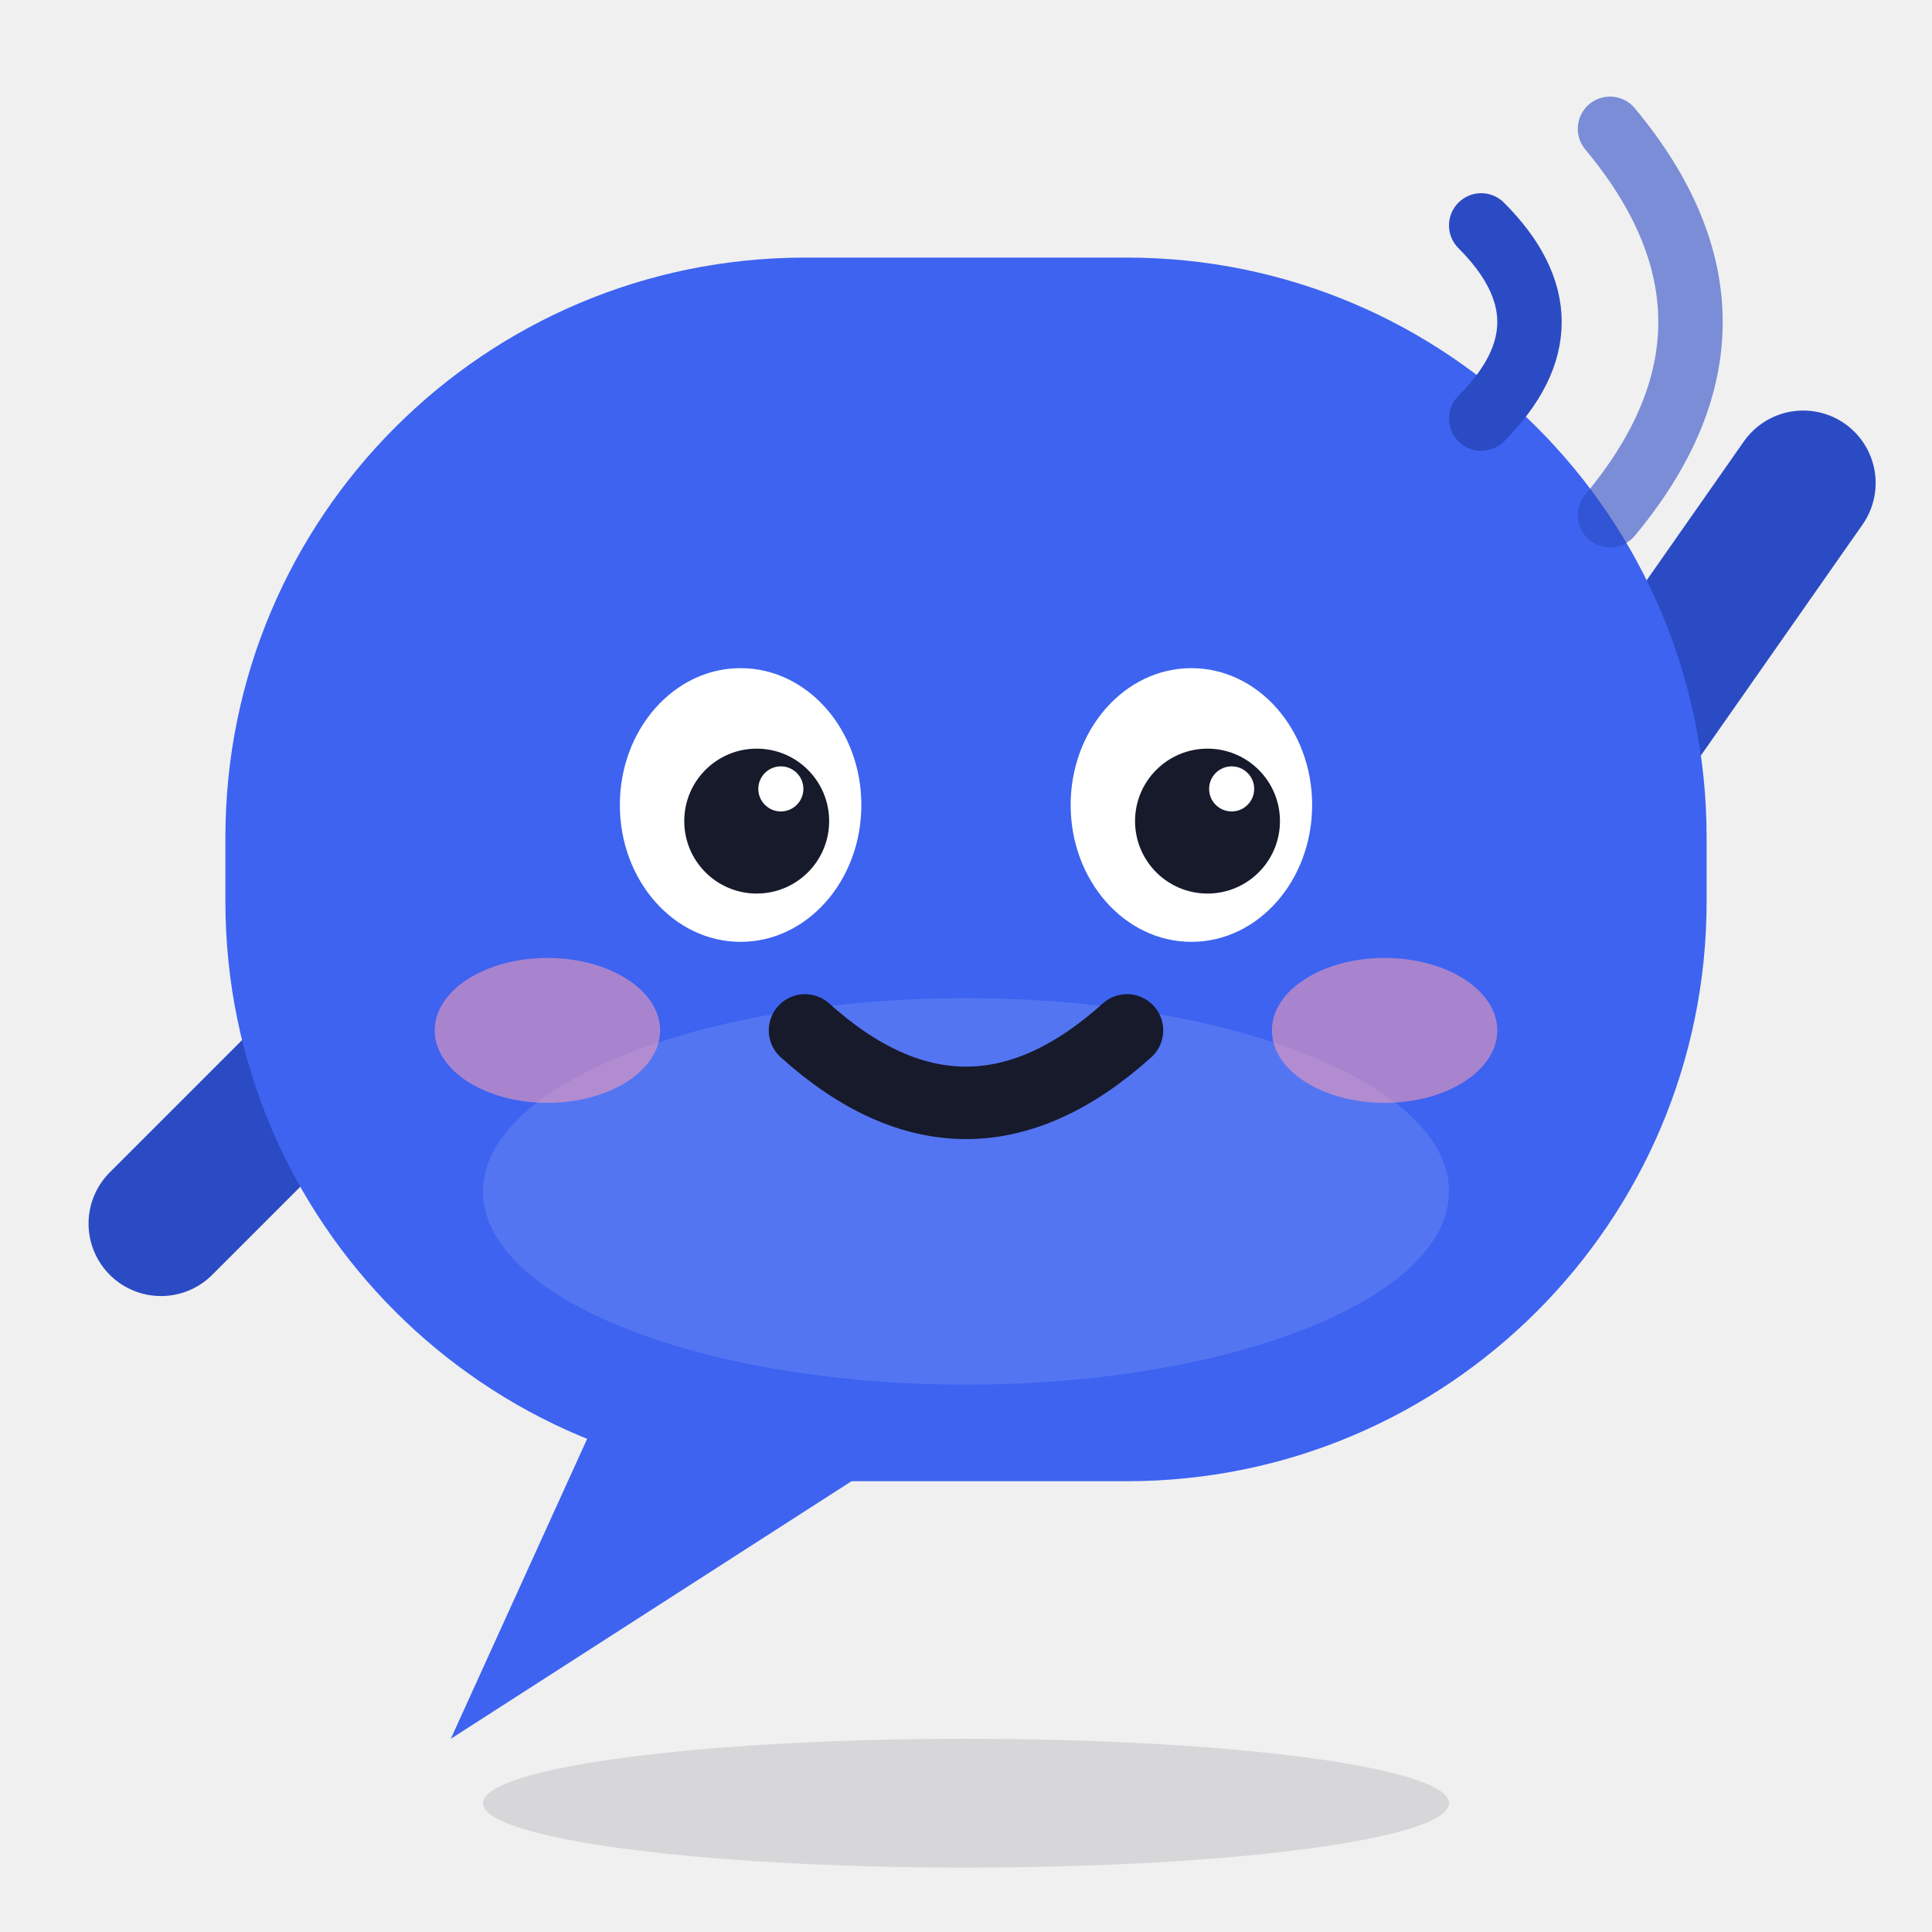
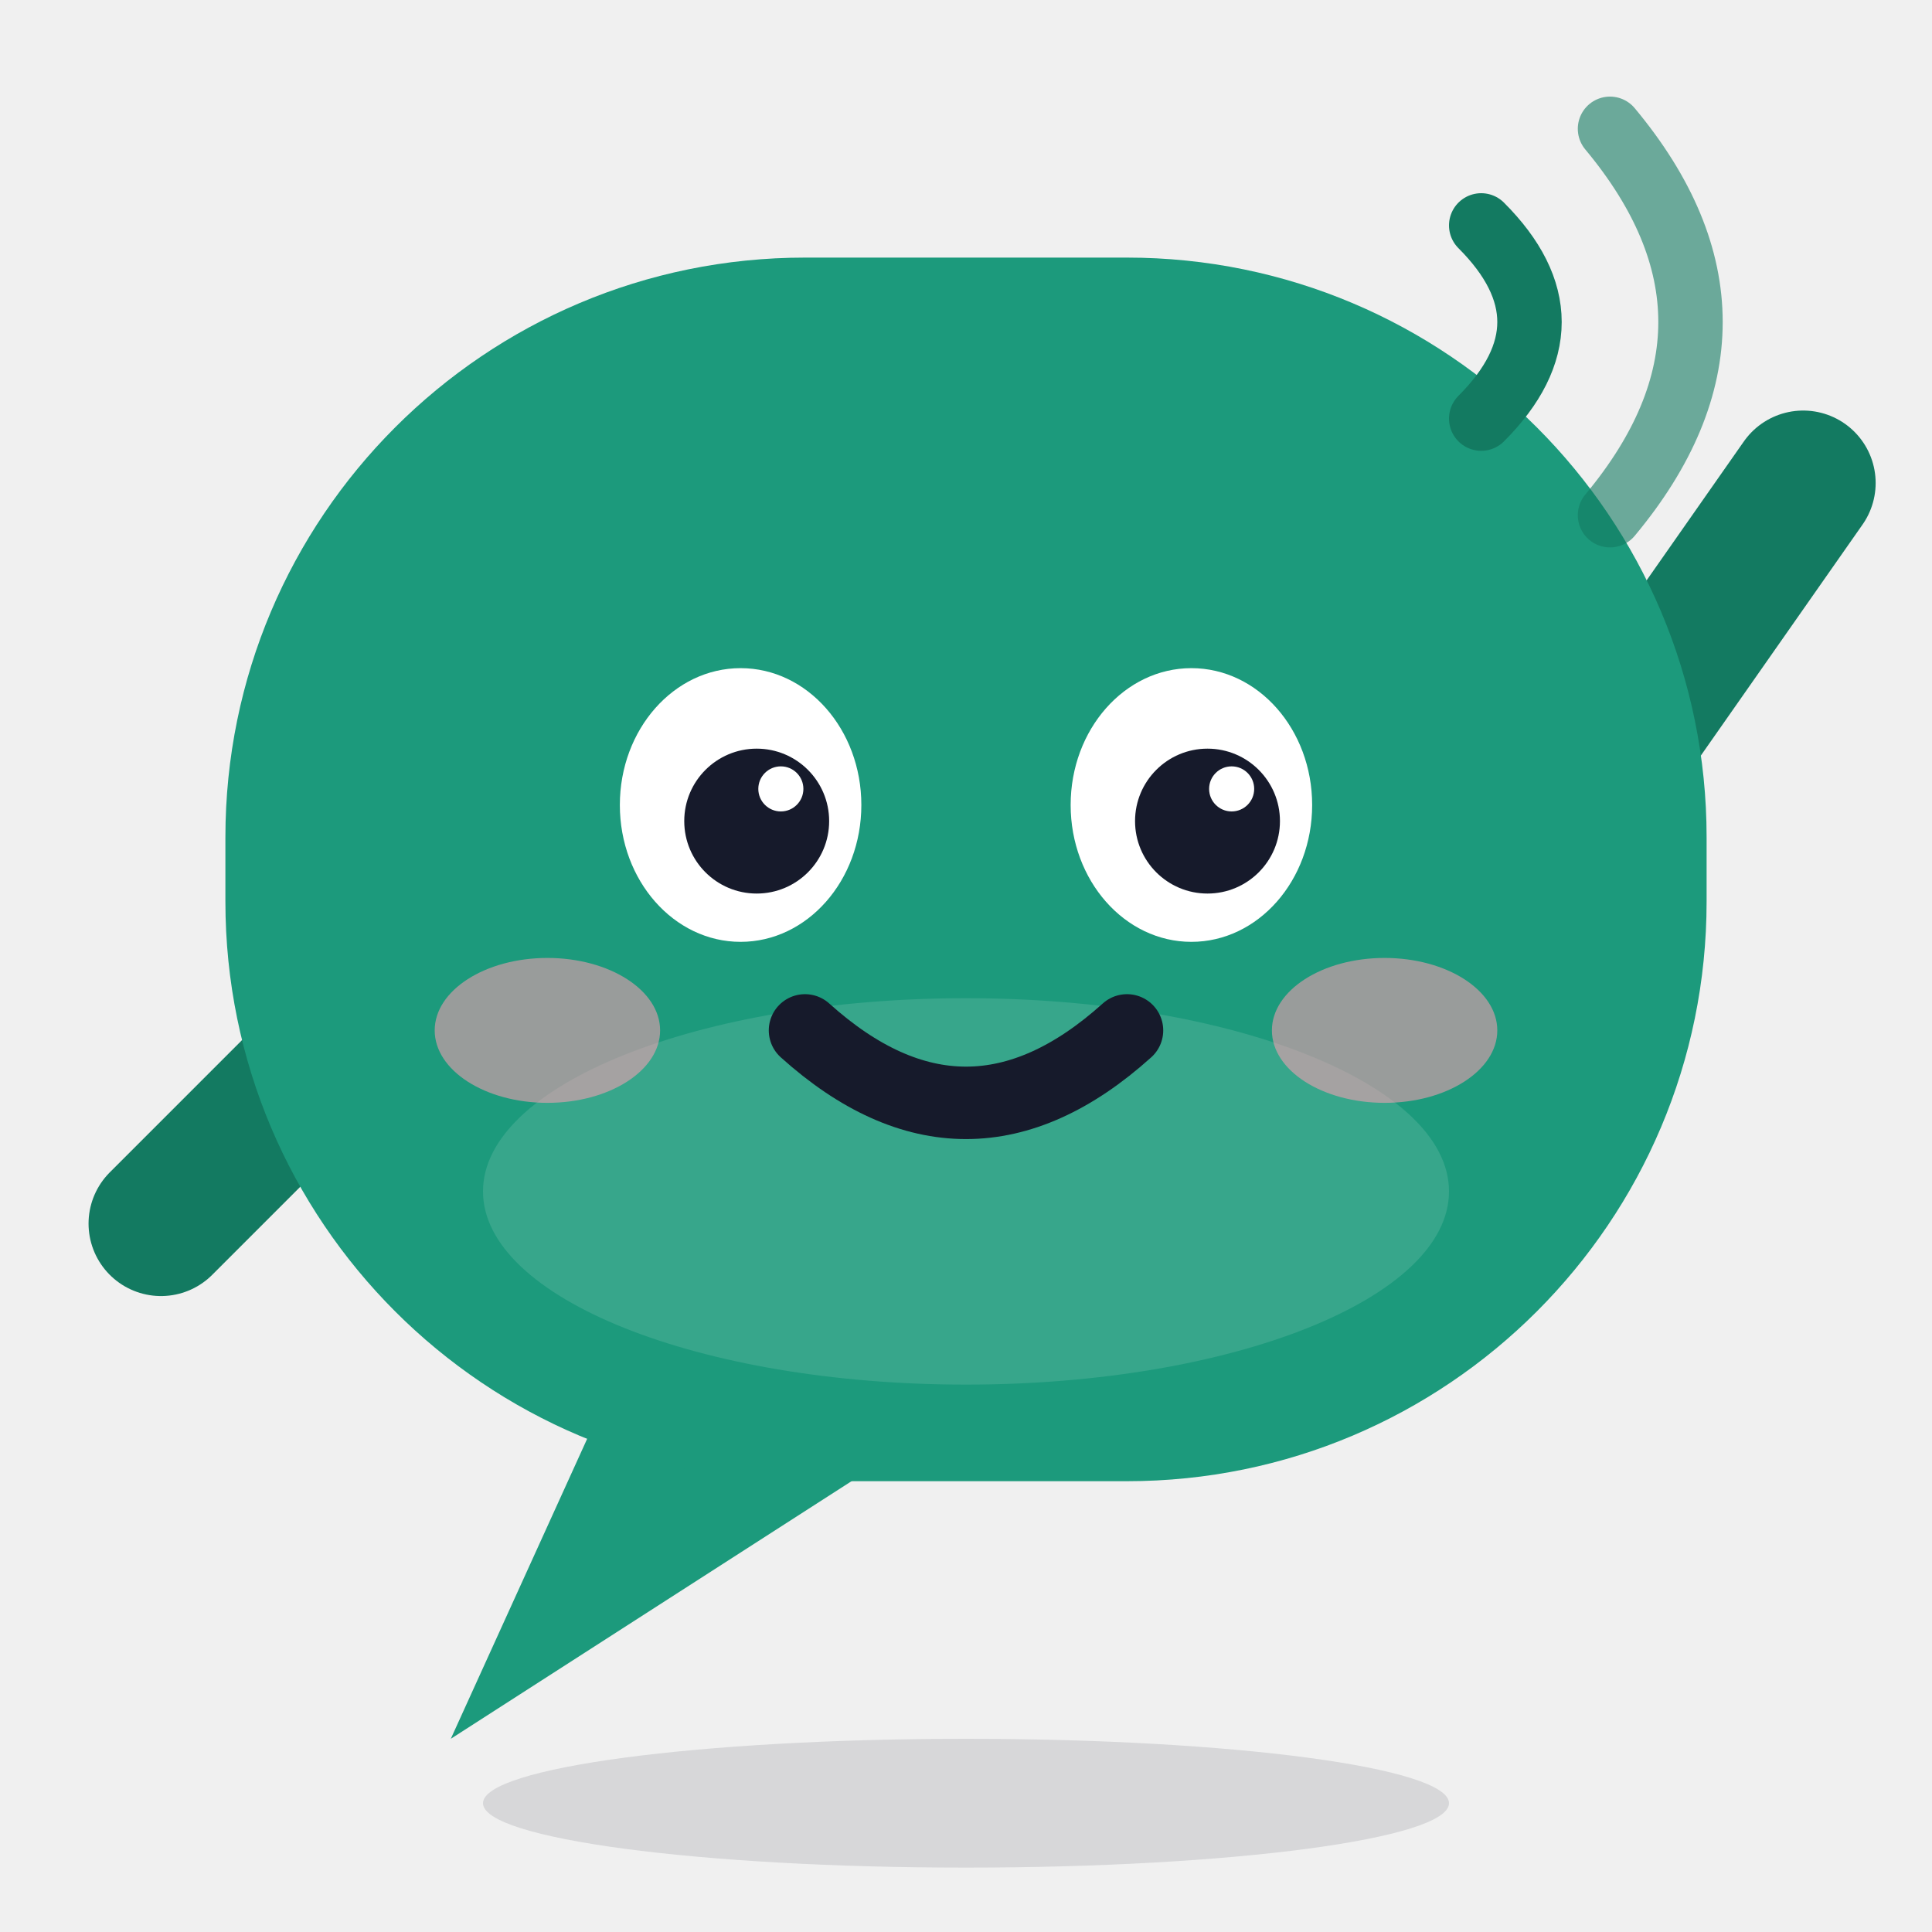
<svg width="130" height="130" viewBox="0 0 120 120">
  <ellipse cx="60" cy="112" rx="30" ry="4" fill="#161A2B" opacity="0.12" />
  <g>
-     <path d="M22 64 L10 76" stroke="#2B4BC4" stroke-width="9" stroke-linecap="round" fill="none" />
-     <path d="M98 50 L112 30" stroke="#2B4BC4" stroke-width="9" stroke-linecap="round" fill="none" />
+     <path d="M22 64 L10 76" stroke="#137A61" stroke-width="9" stroke-linecap="round" fill="none" />
+     <path d="M98 50 L112 30" stroke="#137A61" stroke-width="9" stroke-linecap="round" fill="none" />
  </g>
-   <path d="M38 86 L28 108 L56 90 Z" fill="#3D63F0" />
-   <rect x="14" y="16" width="92" height="76" rx="36" fill="#3D63F0" />
+   <path d="M38 86 L28 108 L56 90 Z" fill="#1C9A7C" />
+   <rect x="14" y="16" width="92" height="76" rx="36" fill="#1C9A7C" />
  <ellipse cx="60" cy="74" rx="30" ry="12" fill="#FFFFFF" opacity="0.12" />
-   <path d="M92 14 q6 6 0 12" stroke="#2B4BC4" stroke-width="4" stroke-linecap="round" fill="none" />
-   <path d="M100 8 q10 12 0 24" stroke="#2B4BC4" stroke-width="4" stroke-linecap="round" fill="none" opacity="0.6" />
+   <path d="M92 14 q6 6 0 12" stroke="#137A61" stroke-width="4" stroke-linecap="round" fill="none" />
+   <path d="M100 8 q10 12 0 24" stroke="#137A61" stroke-width="4" stroke-linecap="round" fill="none" opacity="0.6" />
  <g>
    <ellipse cx="46" cy="50" rx="7.5" ry="8.5" fill="#FFFFFF" />
    <ellipse cx="74" cy="50" rx="7.5" ry="8.5" fill="#FFFFFF" />
    <circle cx="47" cy="51" r="4.5" fill="#161A2B" />
    <circle cx="75" cy="51" r="4.5" fill="#161A2B" />
    <circle cx="48.5" cy="49" r="1.4" fill="#FFFFFF" />
    <circle cx="76.5" cy="49" r="1.4" fill="#FFFFFF" />
    <path d="M50 64 q10 9 20 0" stroke="#161A2B" stroke-width="4.5" stroke-linecap="round" fill="none" />
    <g opacity="0.55">
      <ellipse cx="34" cy="64" rx="7" ry="4.5" fill="#FF9FB5" />
      <ellipse cx="86" cy="64" rx="7" ry="4.5" fill="#FF9FB5" />
    </g>
  </g>
</svg>
